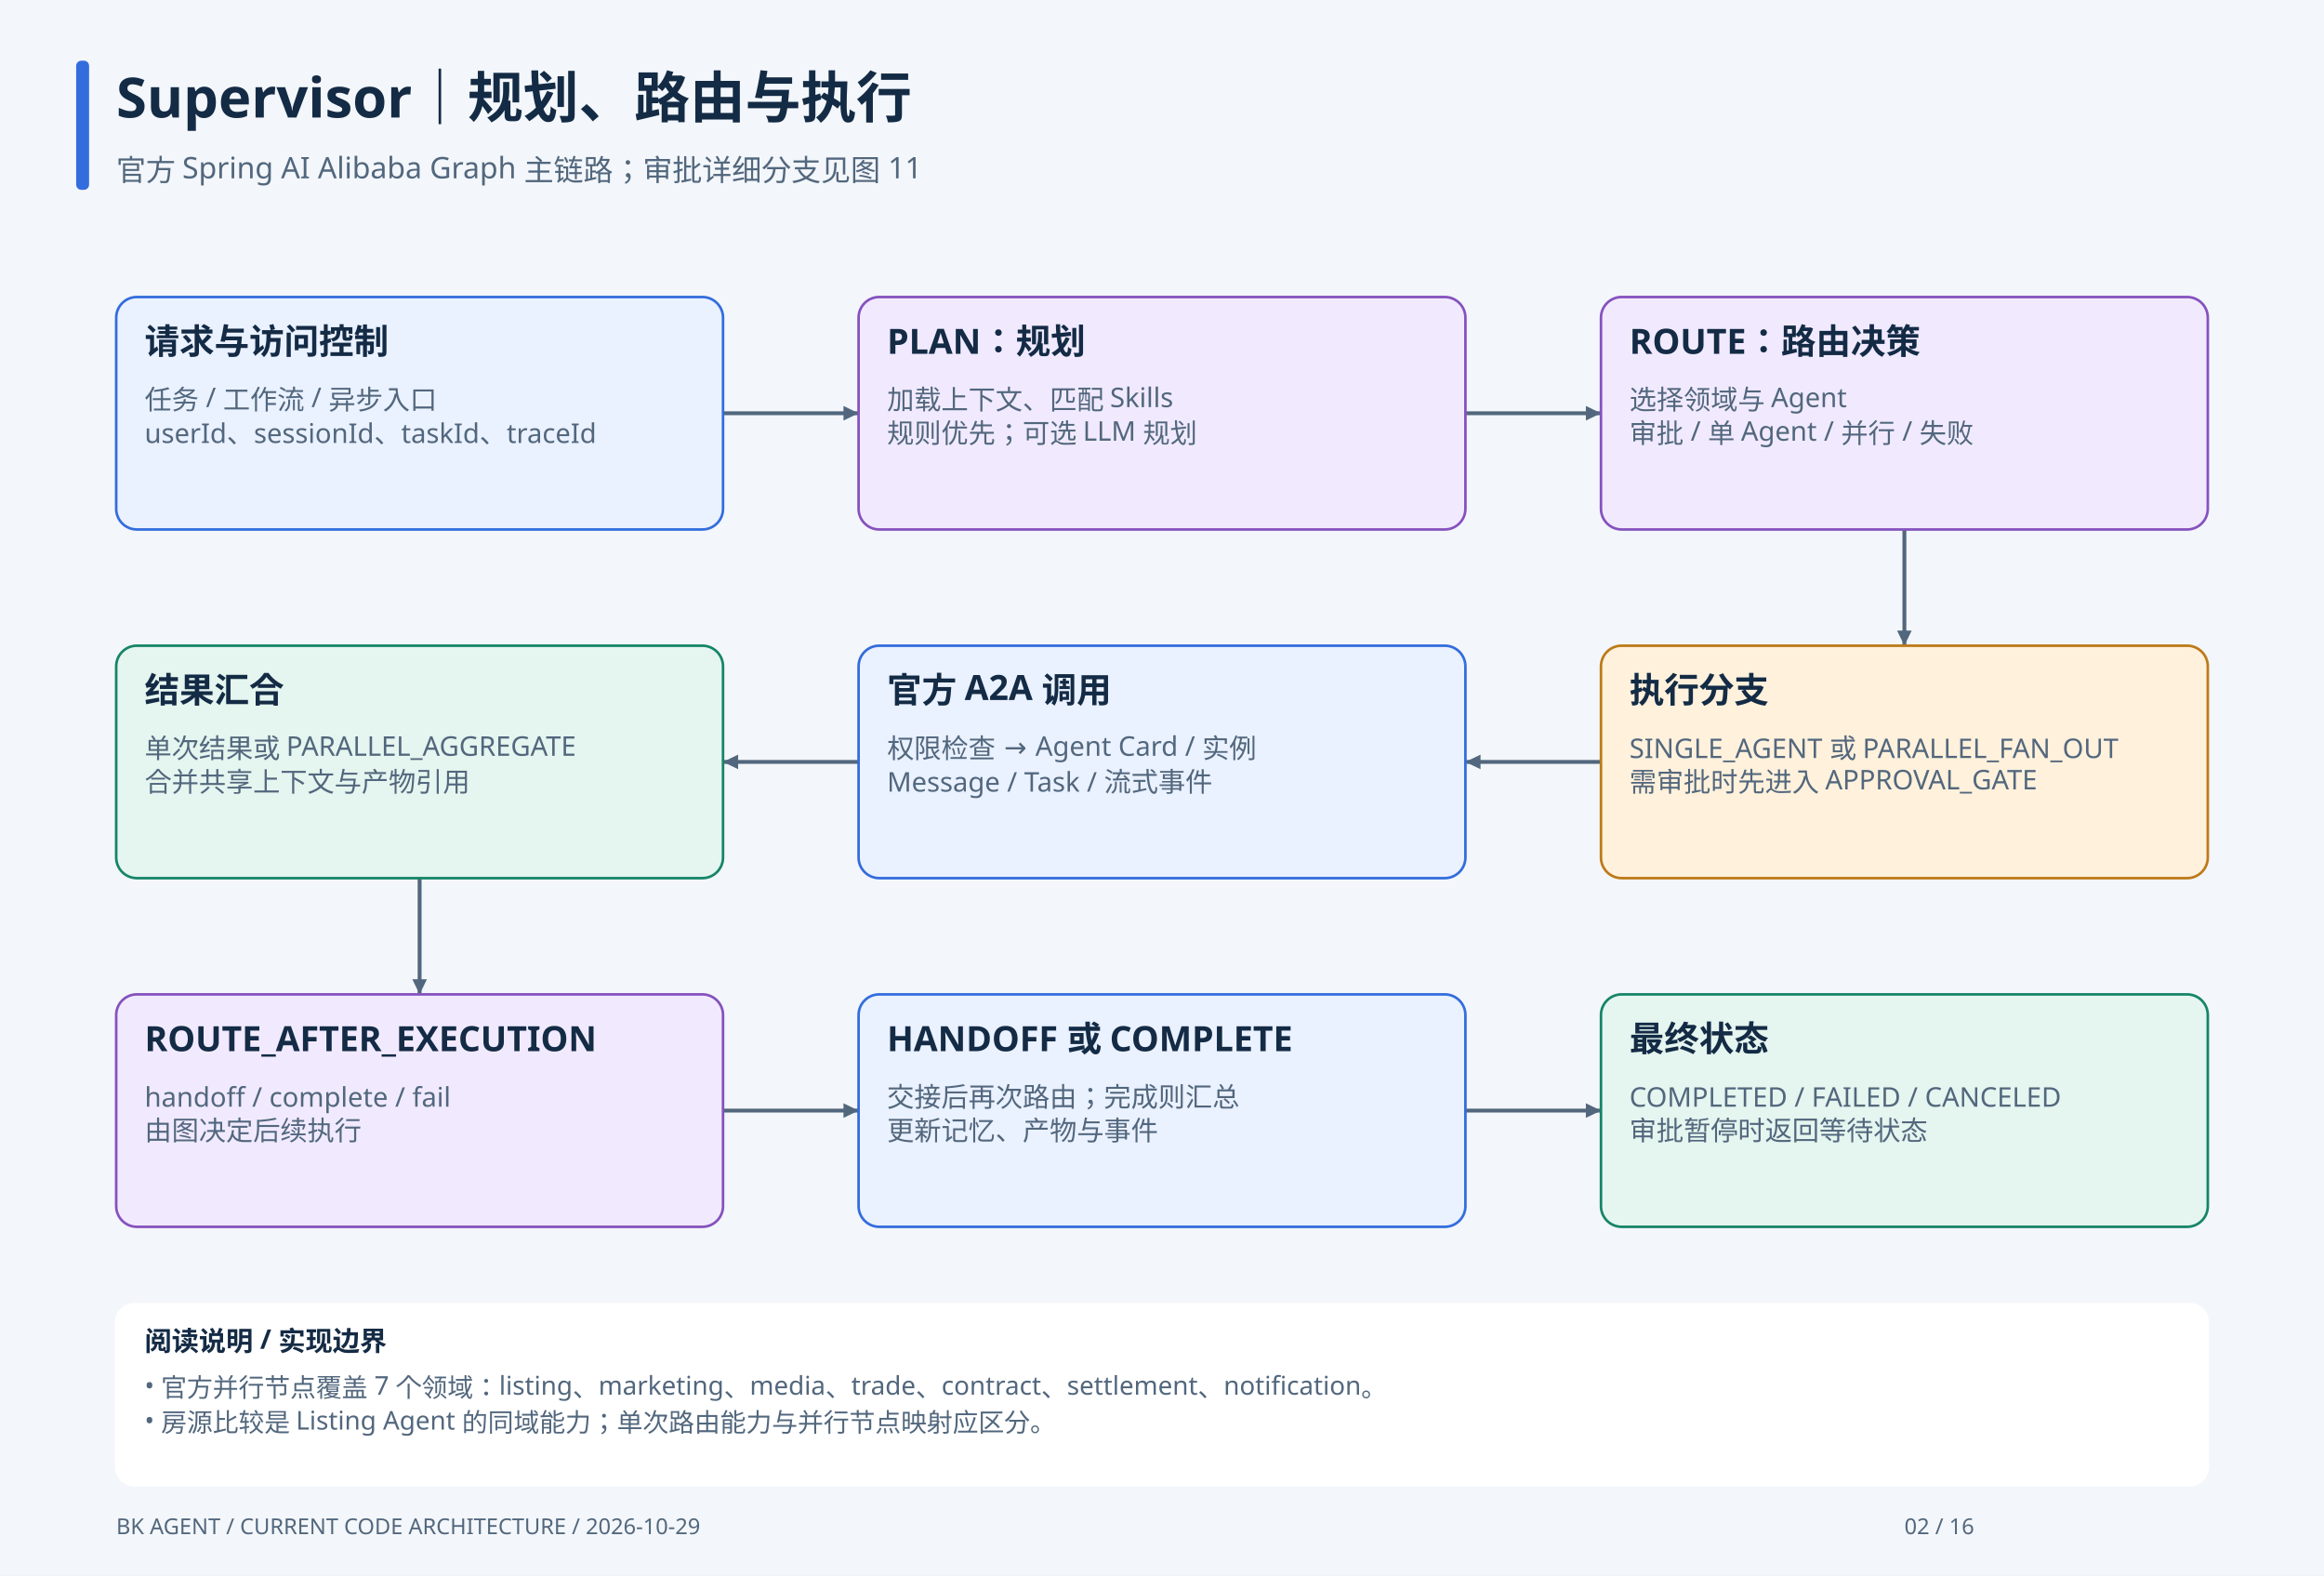
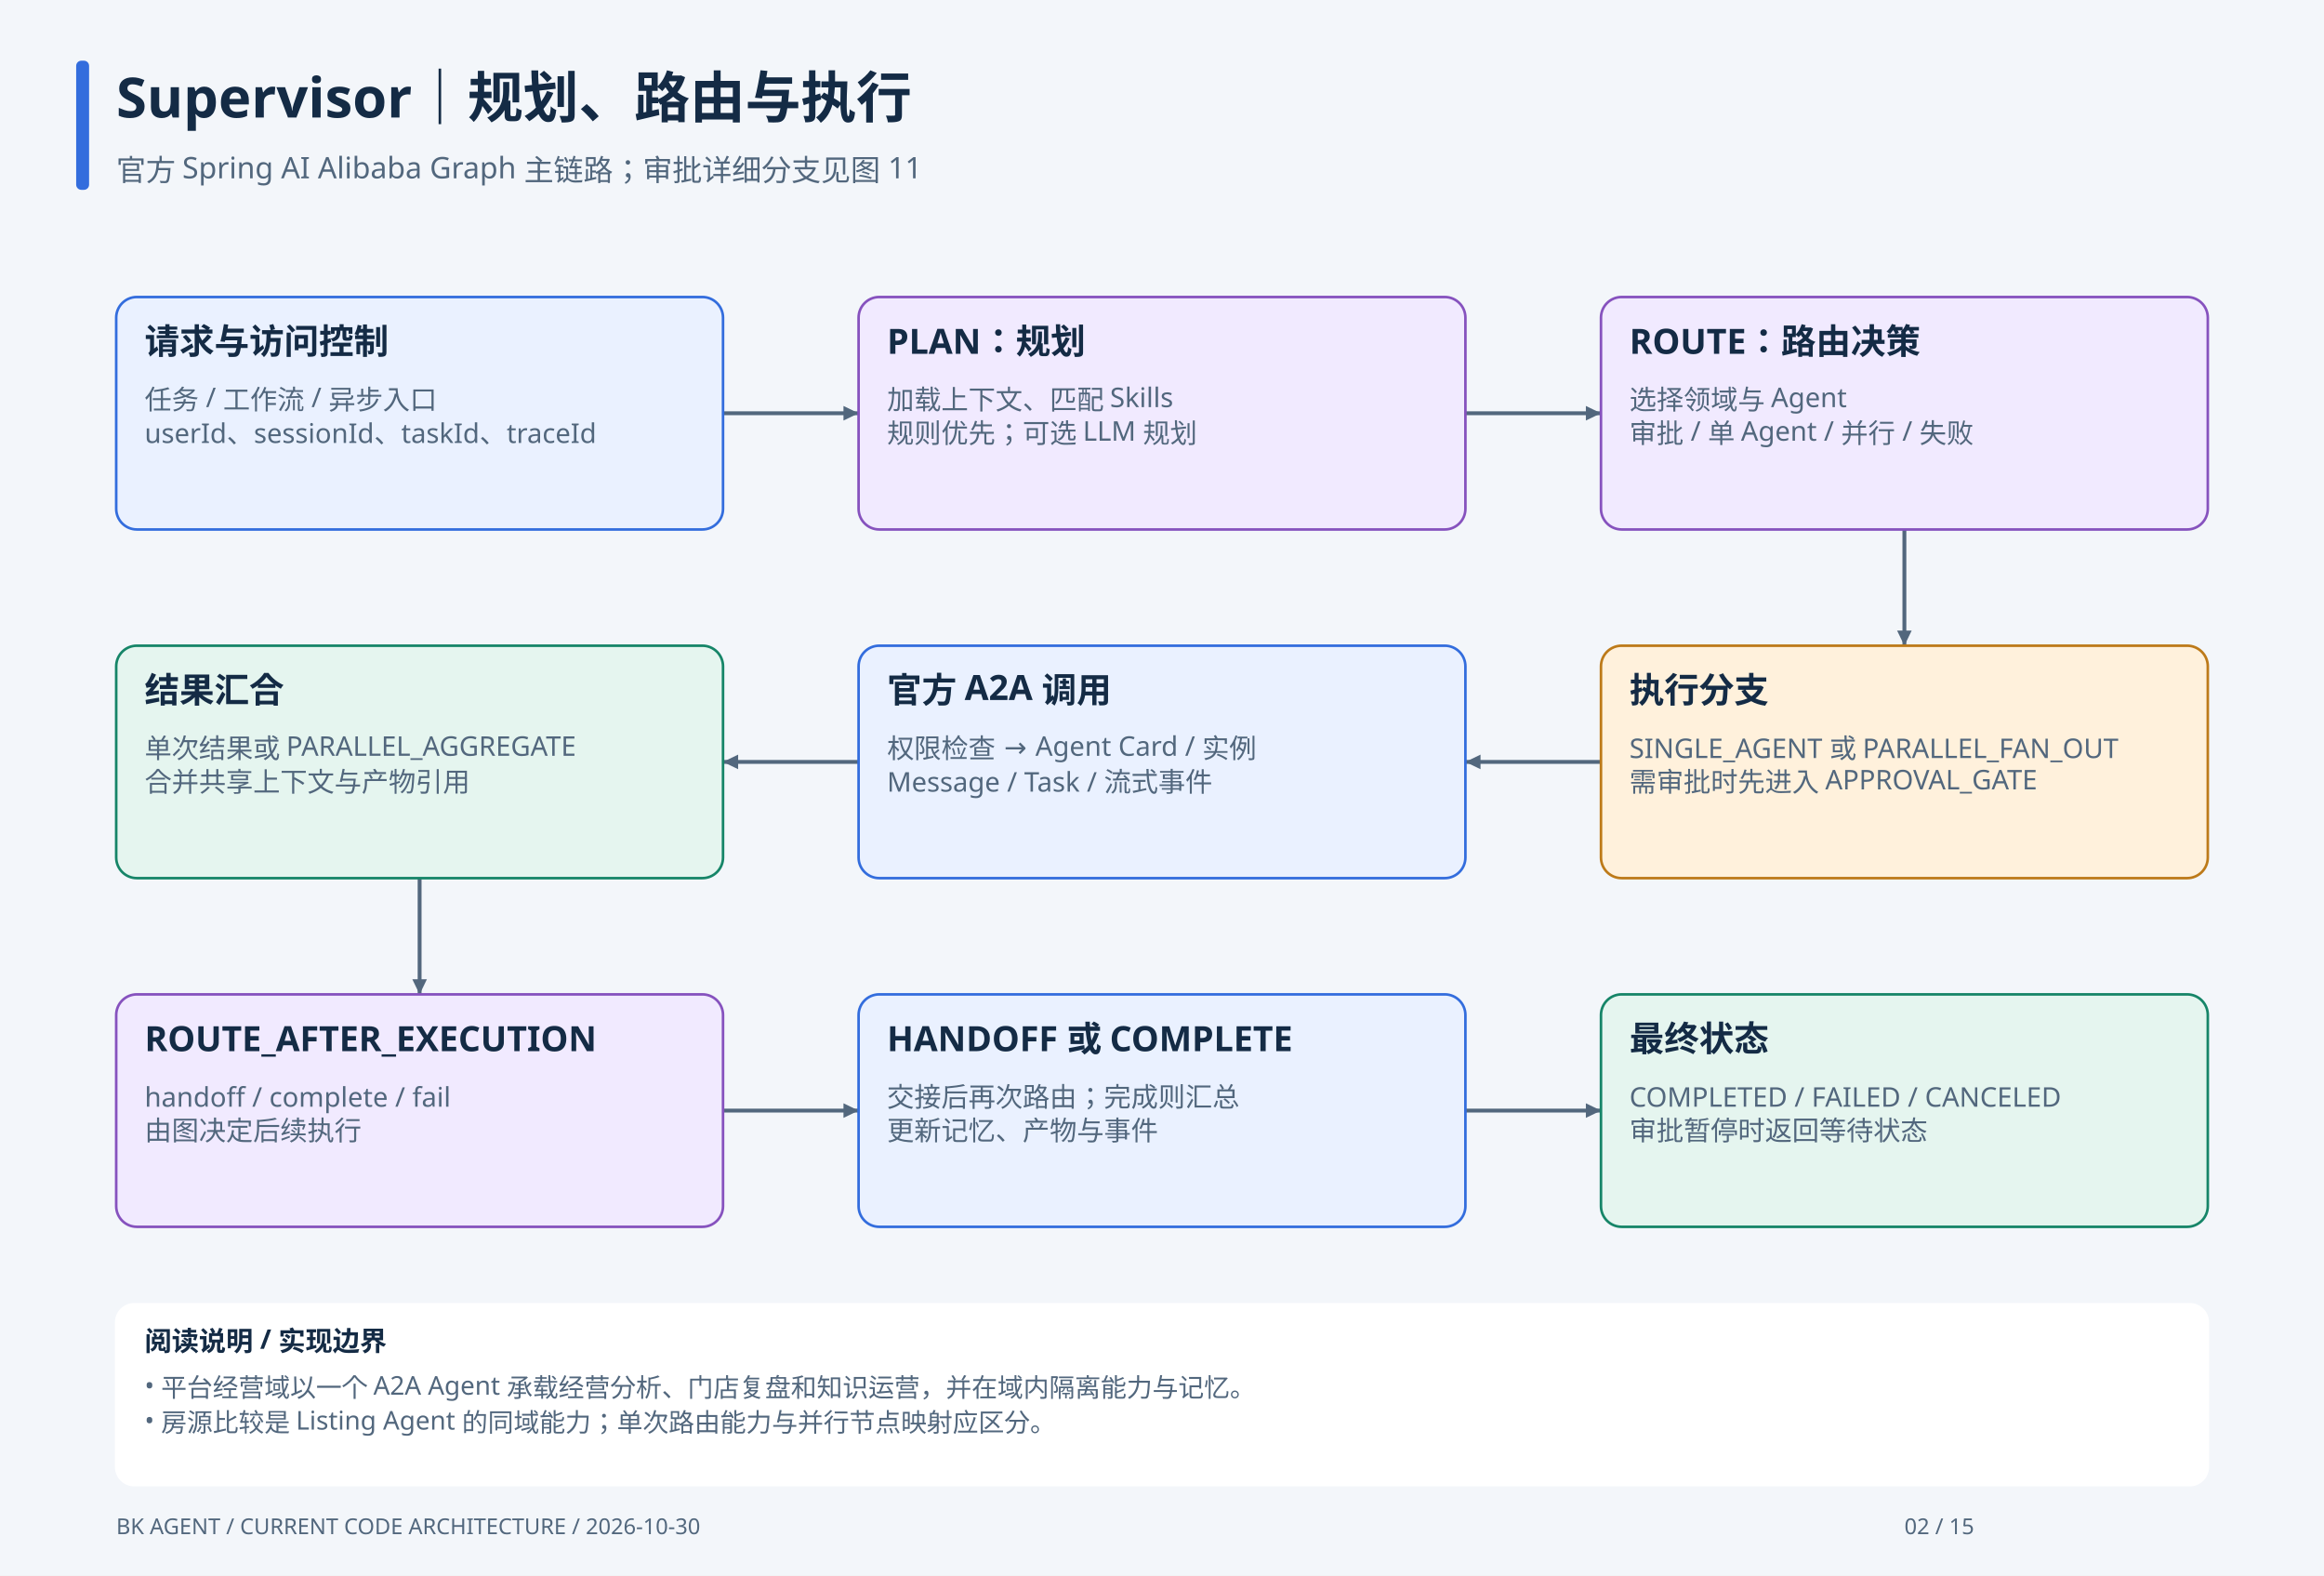
<svg xmlns="http://www.w3.org/2000/svg" width="1800" height="1220" viewBox="0 0 1800 1220">
  <rect width="1800" height="1220" fill="#f3f6fa" />
  <rect x="60" y="48" width="8" height="98" rx="3" fill="#336ddd" stroke="#336ddd" stroke-width="2" />
  <text x="90" y="91" fill="#142b45" font-family="Microsoft YaHei, sans-serif" font-size="43" font-weight="700">Supervisor｜规划、路由与执行</text>
  <text x="90" y="140" fill="#52677d" font-family="Microsoft YaHei, sans-serif" font-size="23" font-weight="400">官方 Spring AI Alibaba Graph 主链路；审批详细分支见图 11</text>
  <polyline points="560,320 665,320" fill="none" stroke="#52677d" stroke-width="3" />
  <polygon points="665,320 653.294,325.655 653.294,314.345" fill="#52677d" />
  <polyline points="1135,320 1240,320" fill="none" stroke="#52677d" stroke-width="3" />
  <polygon points="1240,320 1228.294,325.655 1228.294,314.345" fill="#52677d" />
  <polyline points="1475,410 1475,500" fill="none" stroke="#52677d" stroke-width="3" />
  <polygon points="1475,500 1469.345,488.294 1480.655,488.294" fill="#52677d" />
  <polyline points="1240,590 1135,590" fill="none" stroke="#52677d" stroke-width="3" />
  <polygon points="1135,590 1146.706,584.345 1146.706,595.655" fill="#52677d" />
  <polyline points="665,590 560,590" fill="none" stroke="#52677d" stroke-width="3" />
  <polygon points="560,590 571.706,584.345 571.706,595.655" fill="#52677d" />
  <polyline points="325,680 325,770" fill="none" stroke="#52677d" stroke-width="3" />
  <polygon points="325,770 319.345,758.294 330.655,758.294" fill="#52677d" />
  <polyline points="560,860 665,860" fill="none" stroke="#52677d" stroke-width="3" />
  <polygon points="665,860 653.294,865.655 653.294,854.345" fill="#52677d" />
  <polyline points="1135,860 1240,860" fill="none" stroke="#52677d" stroke-width="3" />
  <polygon points="1240,860 1228.294,865.655 1228.294,854.345" fill="#52677d" />
  <rect x="90" y="230" width="470" height="180" rx="16" fill="#eaf1ff" stroke="#336ddd" stroke-width="2" />
  <text x="112" y="274" fill="#142b45" font-family="Microsoft YaHei, sans-serif" font-size="27" font-weight="700">请求与访问控制</text>
  <text x="112" y="317" fill="#52677d" font-family="Microsoft YaHei, sans-serif" font-size="21" font-weight="400">任务 / 工作流 / 异步入口</text>
  <text x="112" y="343" fill="#52677d" font-family="Microsoft YaHei, sans-serif" font-size="21" font-weight="400">userId、sessionId、taskId、traceId</text>
  <rect x="665" y="230" width="470" height="180" rx="16" fill="#f1eaff" stroke="#8652be" stroke-width="2" />
  <text x="687" y="274" fill="#142b45" font-family="Microsoft YaHei, sans-serif" font-size="27" font-weight="700">PLAN：规划</text>
  <text x="687" y="317" fill="#52677d" font-family="Microsoft YaHei, sans-serif" font-size="21" font-weight="400">加载上下文、匹配 Skills</text>
  <text x="687" y="343" fill="#52677d" font-family="Microsoft YaHei, sans-serif" font-size="21" font-weight="400">规则优先；可选 LLM 规划</text>
  <rect x="1240" y="230" width="470" height="180" rx="16" fill="#f1eaff" stroke="#8652be" stroke-width="2" />
  <text x="1262" y="274" fill="#142b45" font-family="Microsoft YaHei, sans-serif" font-size="27" font-weight="700">ROUTE：路由决策</text>
  <text x="1262" y="317" fill="#52677d" font-family="Microsoft YaHei, sans-serif" font-size="21" font-weight="400">选择领域与 Agent</text>
  <text x="1262" y="343" fill="#52677d" font-family="Microsoft YaHei, sans-serif" font-size="21" font-weight="400">审批 / 单 Agent / 并行 / 失败</text>
  <rect x="1240" y="500" width="470" height="180" rx="16" fill="#fff1dc" stroke="#bd7a19" stroke-width="2" />
  <text x="1262" y="544" fill="#142b45" font-family="Microsoft YaHei, sans-serif" font-size="27" font-weight="700">执行分支</text>
  <text x="1262" y="587" fill="#52677d" font-family="Microsoft YaHei, sans-serif" font-size="21" font-weight="400">SINGLE_AGENT 或 PARALLEL_FAN_OUT</text>
  <text x="1262" y="613" fill="#52677d" font-family="Microsoft YaHei, sans-serif" font-size="21" font-weight="400">需审批时先进入 APPROVAL_GATE</text>
  <rect x="665" y="500" width="470" height="180" rx="16" fill="#eaf1ff" stroke="#336ddd" stroke-width="2" />
  <text x="687" y="544" fill="#142b45" font-family="Microsoft YaHei, sans-serif" font-size="27" font-weight="700">官方 A2A 调用</text>
  <text x="687" y="587" fill="#52677d" font-family="Microsoft YaHei, sans-serif" font-size="21" font-weight="400">权限检查 → Agent Card / 实例</text>
  <text x="687" y="613" fill="#52677d" font-family="Microsoft YaHei, sans-serif" font-size="21" font-weight="400">Message / Task / 流式事件</text>
  <rect x="90" y="500" width="470" height="180" rx="16" fill="#e5f5ef" stroke="#168568" stroke-width="2" />
  <text x="112" y="544" fill="#142b45" font-family="Microsoft YaHei, sans-serif" font-size="27" font-weight="700">结果汇合</text>
  <text x="112" y="587" fill="#52677d" font-family="Microsoft YaHei, sans-serif" font-size="21" font-weight="400">单次结果或 PARALLEL_AGGREGATE</text>
  <text x="112" y="613" fill="#52677d" font-family="Microsoft YaHei, sans-serif" font-size="21" font-weight="400">合并共享上下文与产物引用</text>
  <rect x="90" y="770" width="470" height="180" rx="16" fill="#f1eaff" stroke="#8652be" stroke-width="2" />
  <text x="112" y="814" fill="#142b45" font-family="Microsoft YaHei, sans-serif" font-size="27" font-weight="700">ROUTE_AFTER_EXECUTION</text>
  <text x="112" y="857" fill="#52677d" font-family="Microsoft YaHei, sans-serif" font-size="21" font-weight="400">handoff / complete / fail</text>
  <text x="112" y="883" fill="#52677d" font-family="Microsoft YaHei, sans-serif" font-size="21" font-weight="400">由图决定后续执行</text>
  <rect x="665" y="770" width="470" height="180" rx="16" fill="#eaf1ff" stroke="#336ddd" stroke-width="2" />
  <text x="687" y="814" fill="#142b45" font-family="Microsoft YaHei, sans-serif" font-size="27" font-weight="700">HANDOFF 或 COMPLETE</text>
  <text x="687" y="857" fill="#52677d" font-family="Microsoft YaHei, sans-serif" font-size="21" font-weight="400">交接后再次路由；完成则汇总</text>
  <text x="687" y="883" fill="#52677d" font-family="Microsoft YaHei, sans-serif" font-size="21" font-weight="400">更新记忆、产物与事件</text>
  <rect x="1240" y="770" width="470" height="180" rx="16" fill="#e5f5ef" stroke="#168568" stroke-width="2" />
  <text x="1262" y="814" fill="#142b45" font-family="Microsoft YaHei, sans-serif" font-size="27" font-weight="700">最终状态</text>
  <text x="1262" y="857" fill="#52677d" font-family="Microsoft YaHei, sans-serif" font-size="21" font-weight="400">COMPLETED / FAILED / CANCELED</text>
  <text x="1262" y="883" fill="#52677d" font-family="Microsoft YaHei, sans-serif" font-size="21" font-weight="400">审批暂停时返回等待状态</text>
  <rect x="90" y="1010" width="1620" height="140" rx="14" fill="#ffffff" stroke="#ffffff" stroke-width="2" />
  <text x="112" y="1046" fill="#142b45" font-family="Microsoft YaHei, sans-serif" font-size="21" font-weight="700">阅读说明 / 实现边界</text>
-   <text x="112" y="1080" fill="#52677d" font-family="Microsoft YaHei, sans-serif" font-size="20" font-weight="400">• 官方并行节点覆盖 7 个领域：listing、marketing、media、trade、contract、settlement、notification。</text>
+   <text x="112" y="1080" fill="#52677d" font-family="Microsoft YaHei, sans-serif" font-size="20" font-weight="400">• 平台经营域以一个 A2A Agent 承载经营分析、门店复盘和知识运营，并在域内隔离能力与记忆。</text>
  <text x="112" y="1107" fill="#52677d" font-family="Microsoft YaHei, sans-serif" font-size="20" font-weight="400">• 房源比较是 Listing Agent 的同域能力；单次路由能力与并行节点映射应区分。</text>
-   <text x="90" y="1188" fill="#52677d" font-family="Microsoft YaHei, sans-serif" font-size="17" font-weight="400">BK AGENT  /  CURRENT CODE ARCHITECTURE  /  2026-10-29</text>
-   <text x="1475" y="1188" fill="#52677d" font-family="Microsoft YaHei, sans-serif" font-size="17" font-weight="400">02 / 16</text>
+   <text x="90" y="1188" fill="#52677d" font-family="Microsoft YaHei, sans-serif" font-size="17" font-weight="400">BK AGENT  /  CURRENT CODE ARCHITECTURE  /  2026-10-30</text>
+   <text x="1475" y="1188" fill="#52677d" font-family="Microsoft YaHei, sans-serif" font-size="17" font-weight="400">02 / 15</text>
</svg>
